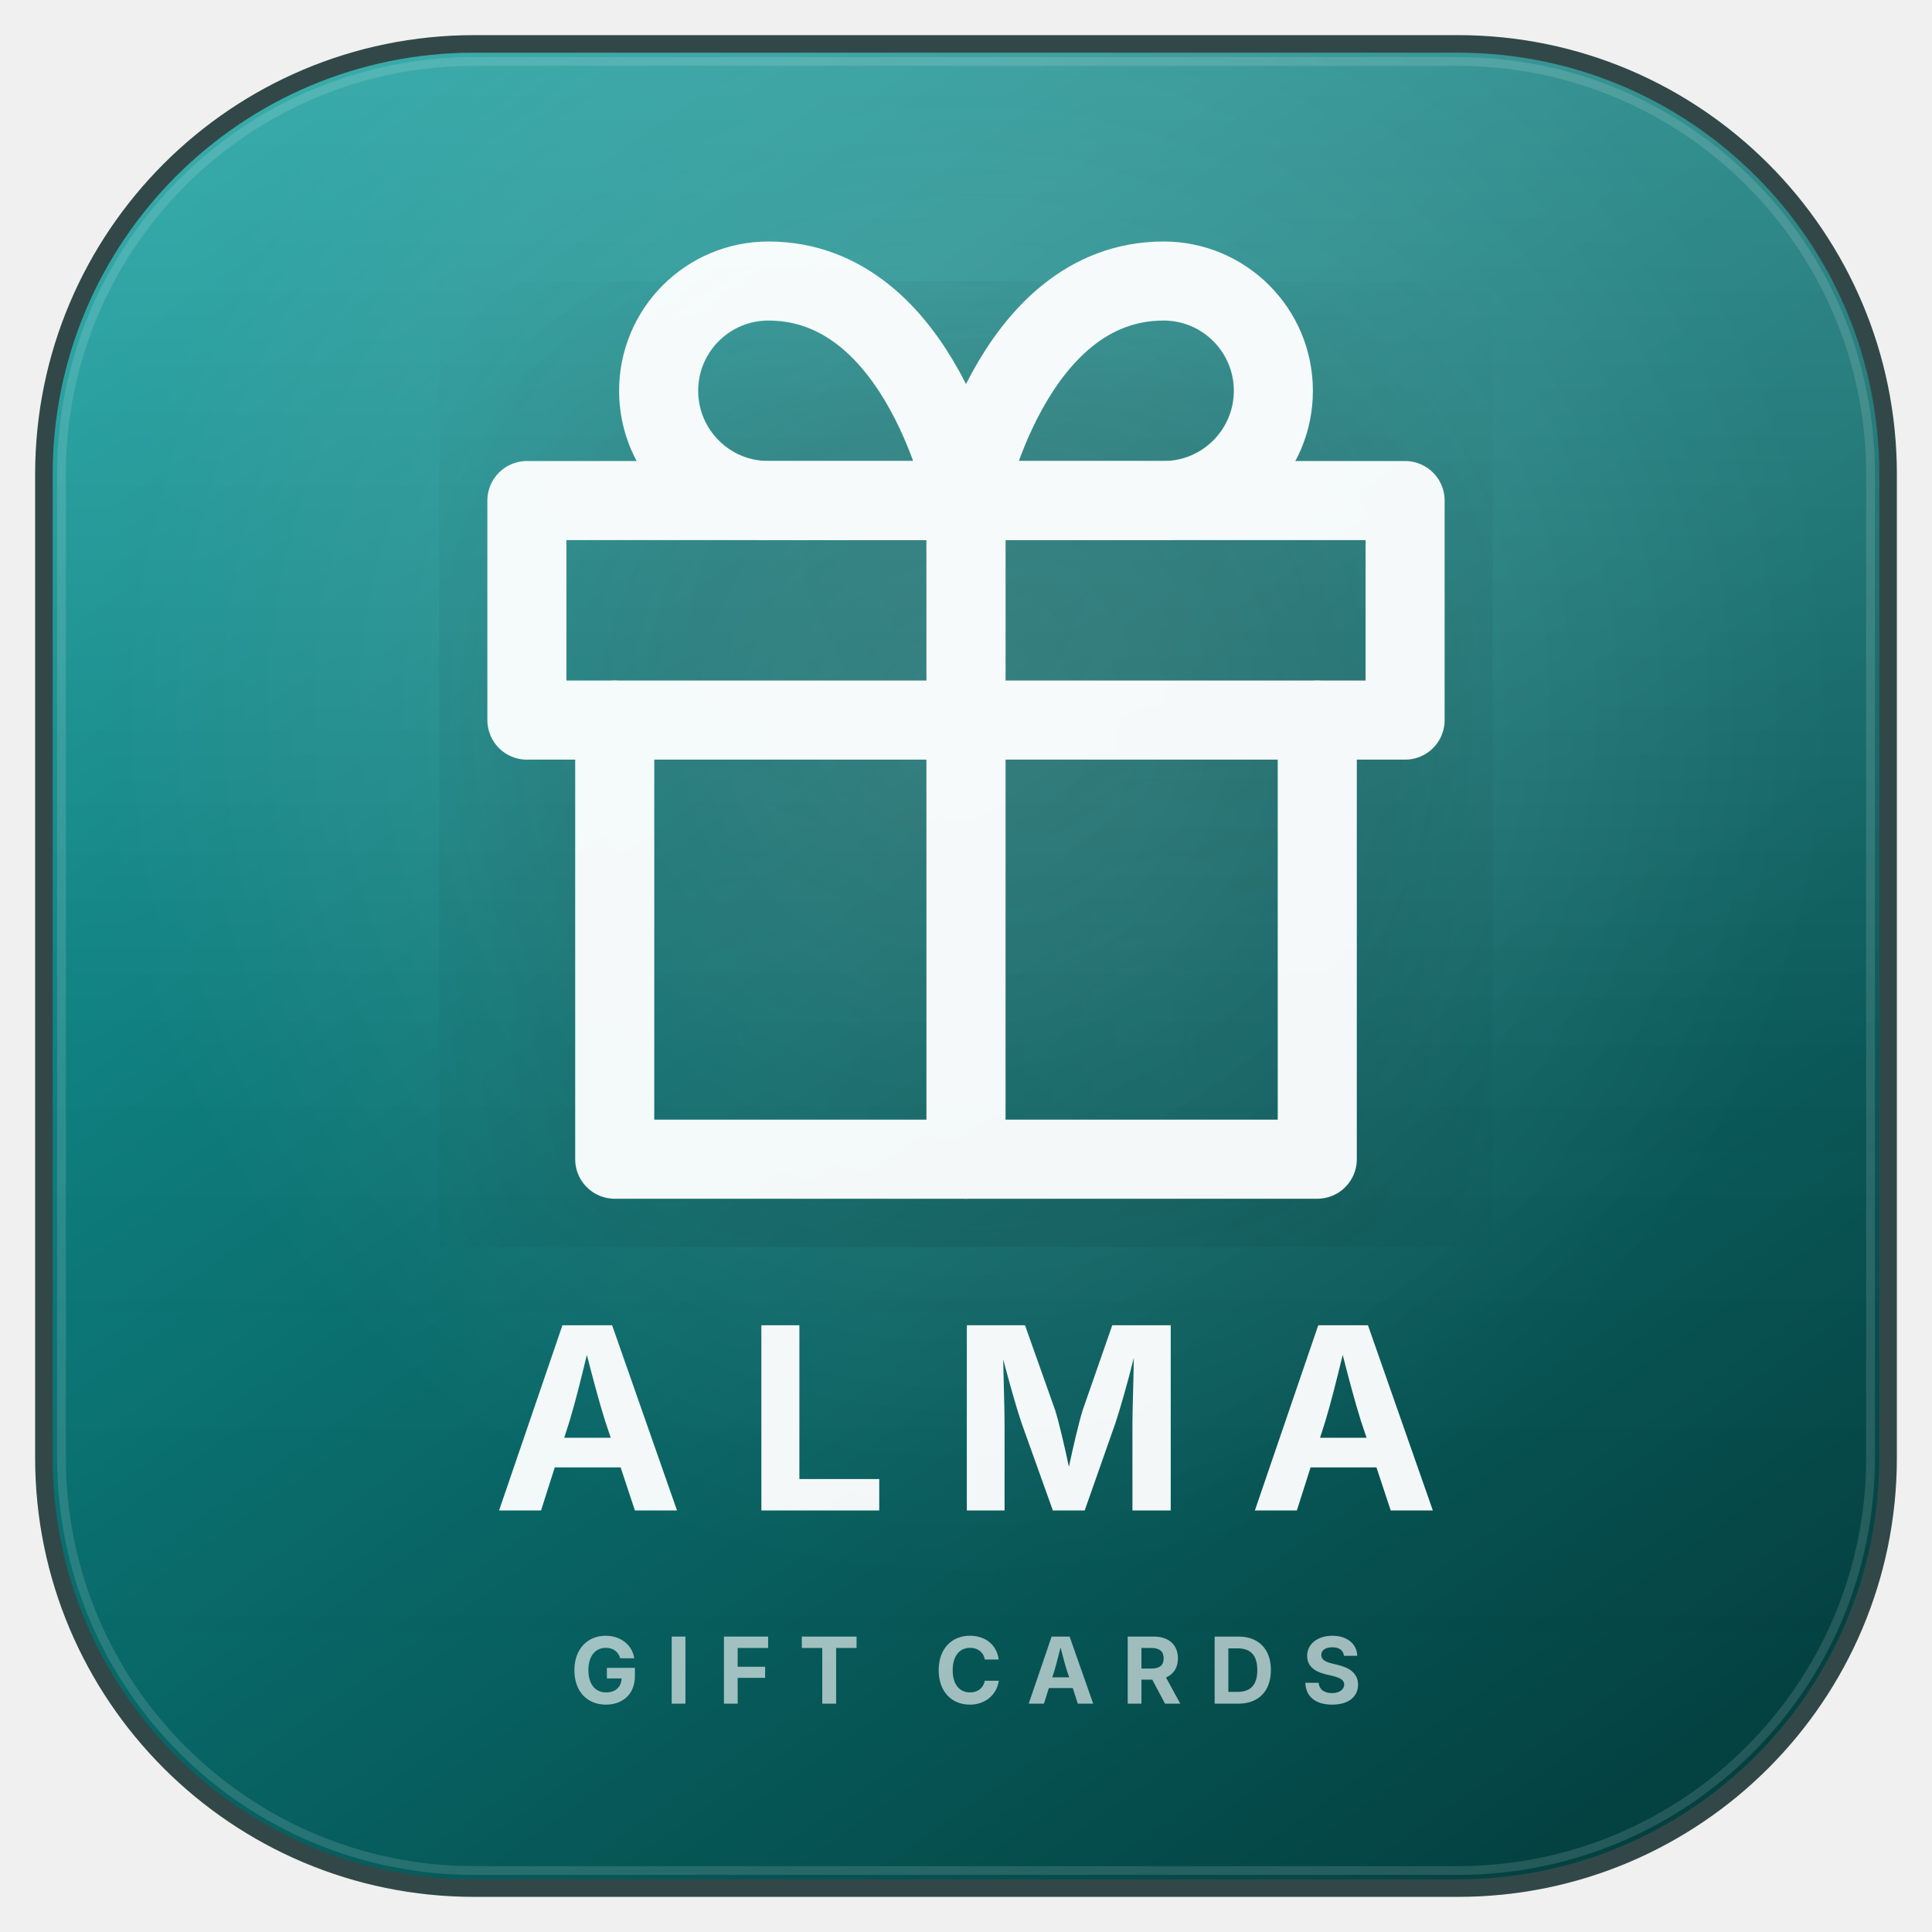
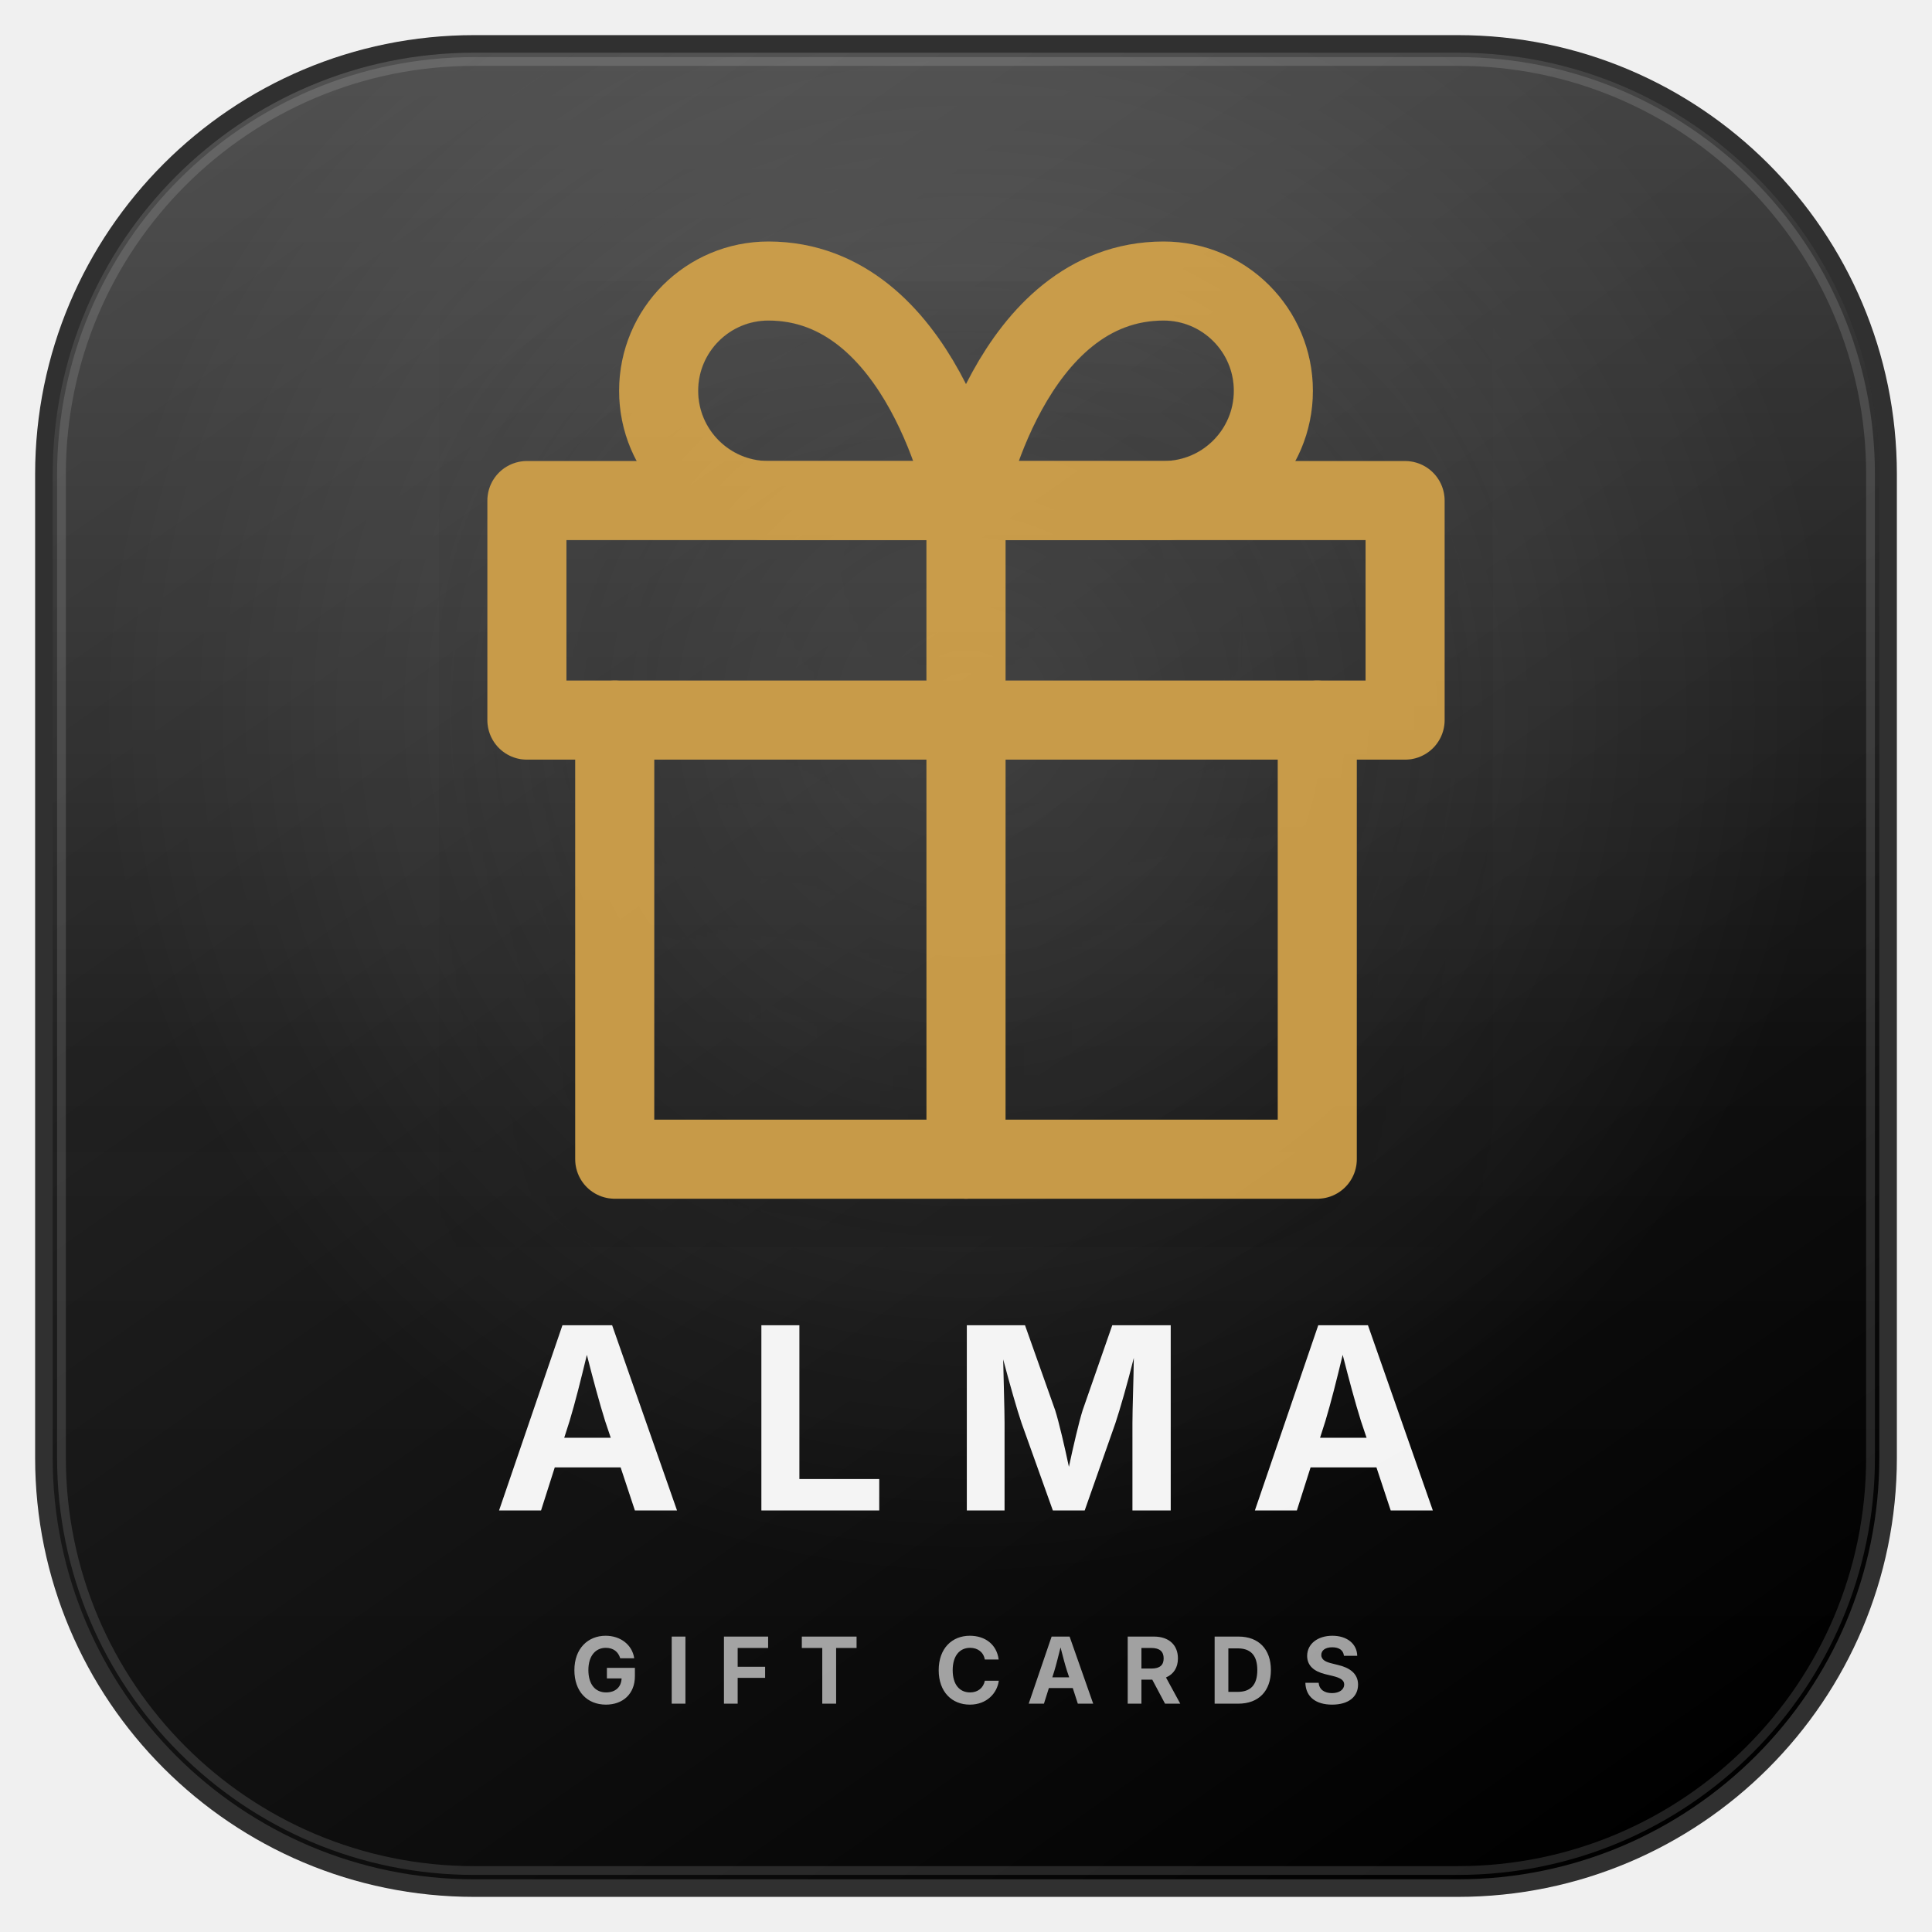
<svg xmlns="http://www.w3.org/2000/svg" viewBox="0 0 220 220" width="1024" height="1024">
  <defs>
    <linearGradient id="g_giftcards" x1="15%" y1="0%" x2="85%" y2="100%">
-       <stop offset="0%" stop-color="#0E9898" />
-       <stop offset="100%" stop-color="#044040" />
+       <stop offset="0%" stop-color="#2A2A2A" />
+       <stop offset="100%" stop-color="#000000" />
    </linearGradient>
    <radialGradient id="rg_giftcards" cx="50%" cy="36%" r="48%">
      <stop offset="0%" stop-color="rgba(255,255,255,0.15)" />
      <stop offset="100%" stop-color="rgba(255,255,255,0)" />
    </radialGradient>
    <linearGradient id="sh_giftcards" x1="0" y1="0" x2="0" y2="1">
      <stop offset="0%" stop-color="rgba(255,255,255,0.18)" />
      <stop offset="55%" stop-color="rgba(255,255,255,0.02)" />
      <stop offset="100%" stop-color="rgba(0,0,0,0)" />
    </linearGradient>
    <filter id="f_giftcards">
      <feDropShadow dx="0" dy="2" stdDeviation="3" flood-color="#000" flood-opacity="0.26" />
    </filter>
  </defs>
-   <rect x="4" y="4" width="212" height="212" rx="50" fill="#021E1E" opacity="0.8" />
+   <rect x="4" y="4" width="212" height="212" rx="50" fill="#000000" opacity="0.8" />
  <rect x="6" y="6" width="208" height="208" rx="48" fill="url(#g_giftcards)" />
  <rect x="6" y="6" width="208" height="208" rx="48" fill="url(#rg_giftcards)" />
  <rect x="6" y="6" width="208" height="208" rx="48" fill="url(#sh_giftcards)" />
  <rect x="7" y="7" width="206" height="206" rx="47" fill="none" stroke="rgba(255,255,255,0.13)" stroke-width="1" />
-   <g transform="translate(50 22) scale(5.0)" fill="none" stroke="white" stroke-width="1.8" stroke-linecap="round" stroke-linejoin="round" opacity="0.95" filter="url(#f_giftcards)">
+   <g transform="translate(50 22) scale(5.0)" fill="none" stroke="#CFA04A" stroke-width="1.8" stroke-linecap="round" stroke-linejoin="round" opacity="0.95" filter="url(#f_giftcards)">
    <polyline points="20 12 20 22 4 22 4 12" />
    <rect x="2" y="7" width="20" height="5" />
    <line x1="12" y1="22" x2="12" y2="7" />
    <path d="M12 7H7.5a2.5 2.5 0 0 1 0-5C11 2 12 7 12 7z" />
    <path d="M12 7h4.5a2.5 2.5 0 0 0 0-5C13 2 12 7 12 7z" />
  </g>
  <text x="110" y="172" text-anchor="middle" fill="rgba(255,255,255,0.95)" font-family="Inter,-apple-system,Helvetica Neue,Arial,sans-serif" font-size="29" font-weight="700" letter-spacing="7">ALMA</text>
  <text x="110" y="194" text-anchor="middle" fill="rgba(255,255,255,0.62)" font-family="Inter,-apple-system,Helvetica Neue,Arial,sans-serif" font-size="10.5" font-weight="700" letter-spacing="3">GIFT CARDS</text>
</svg>
